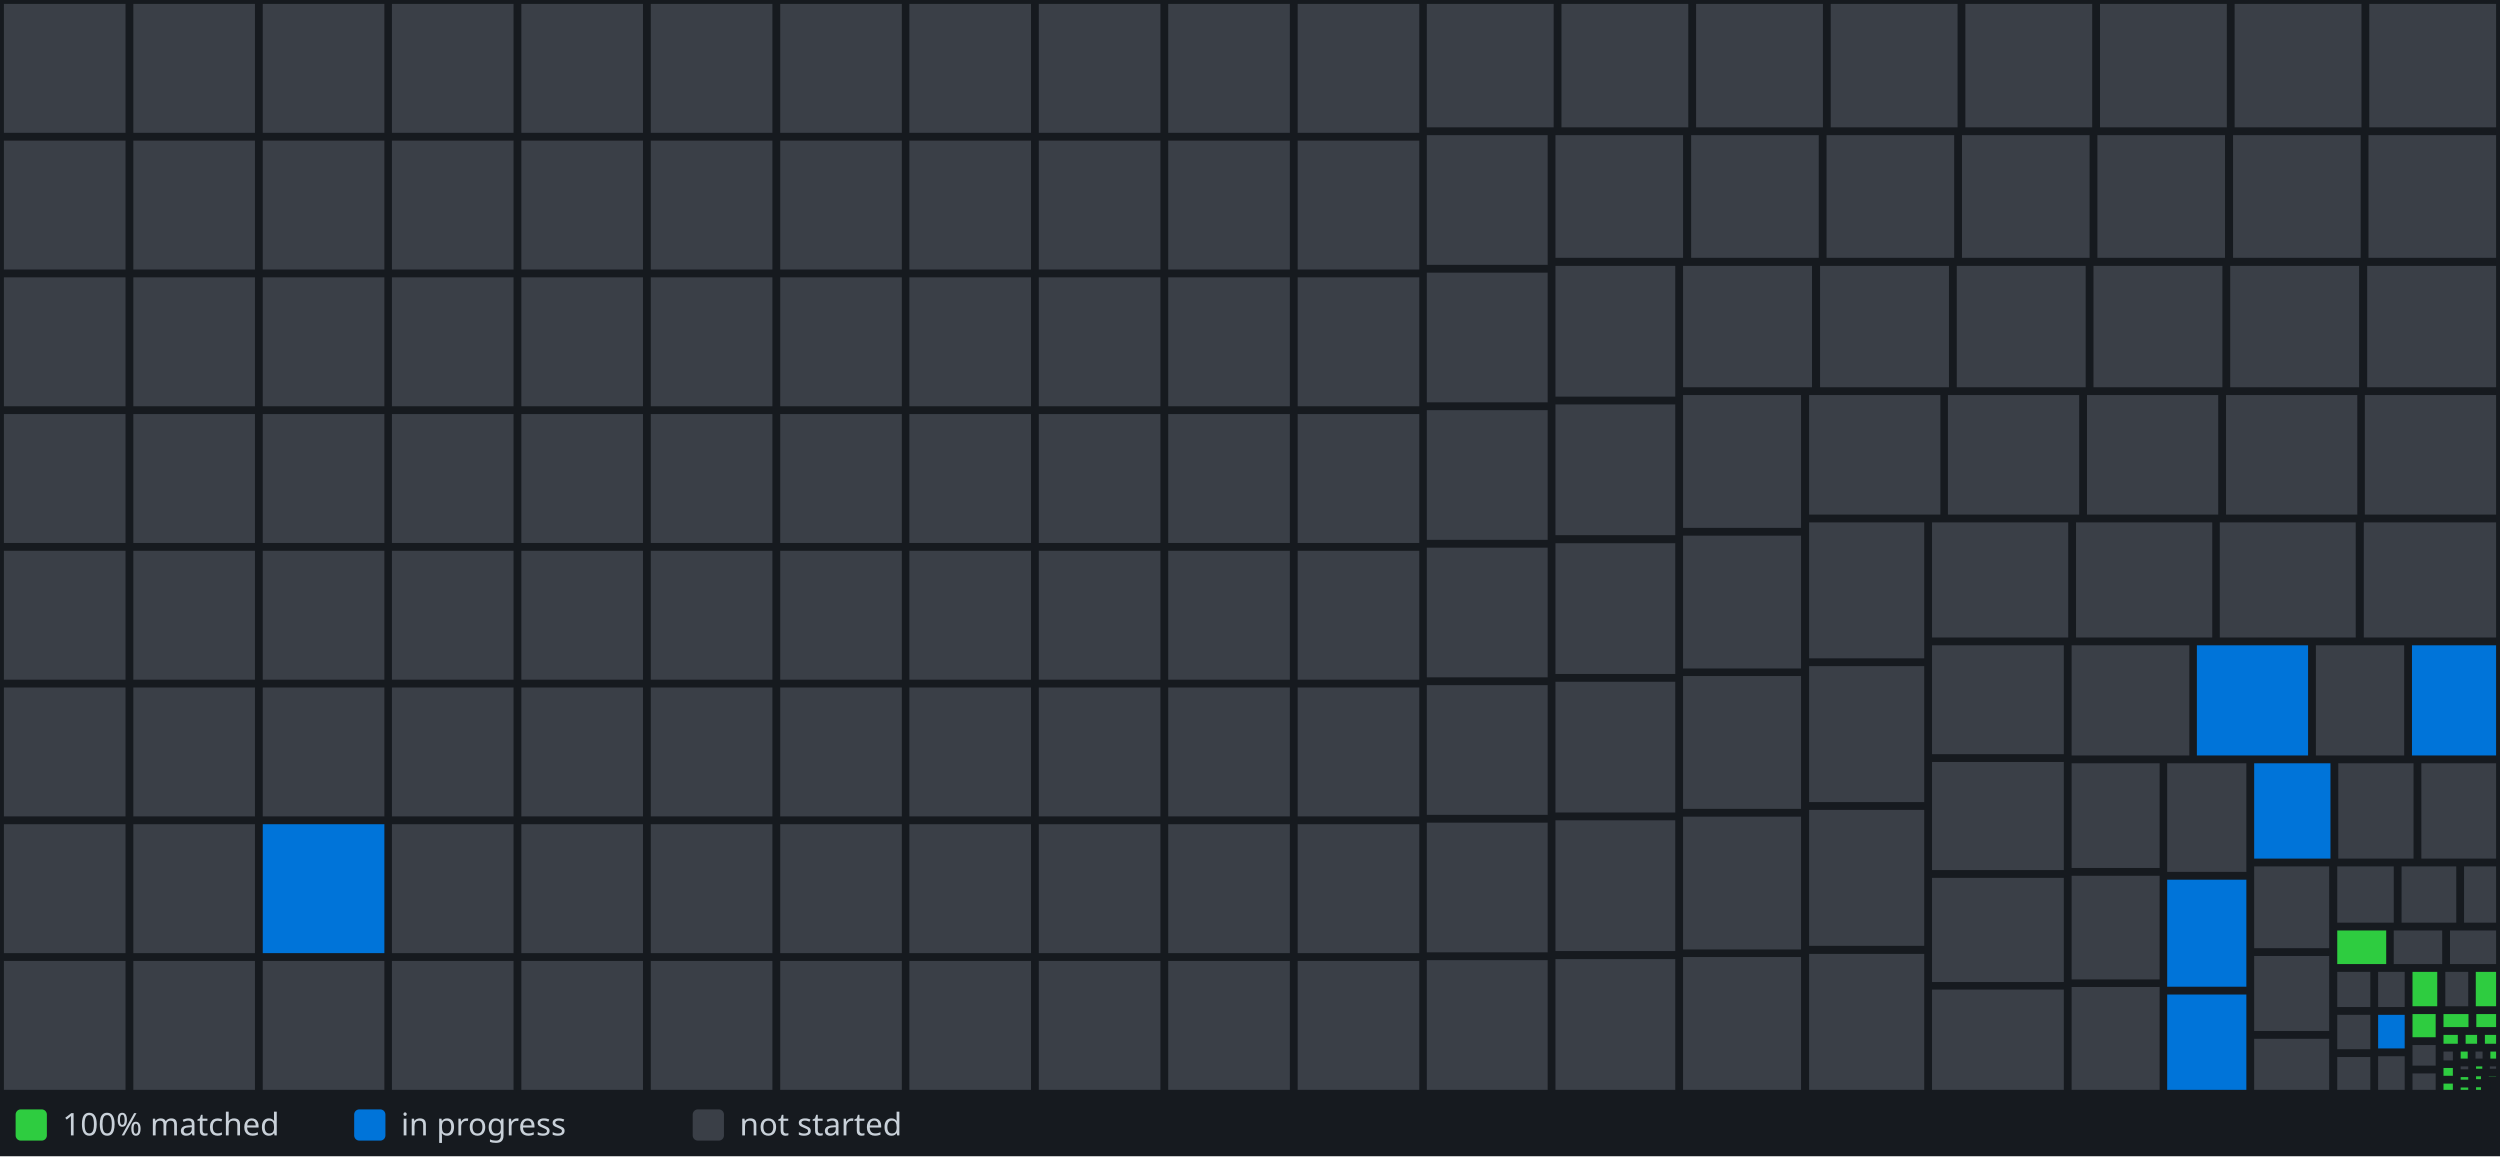
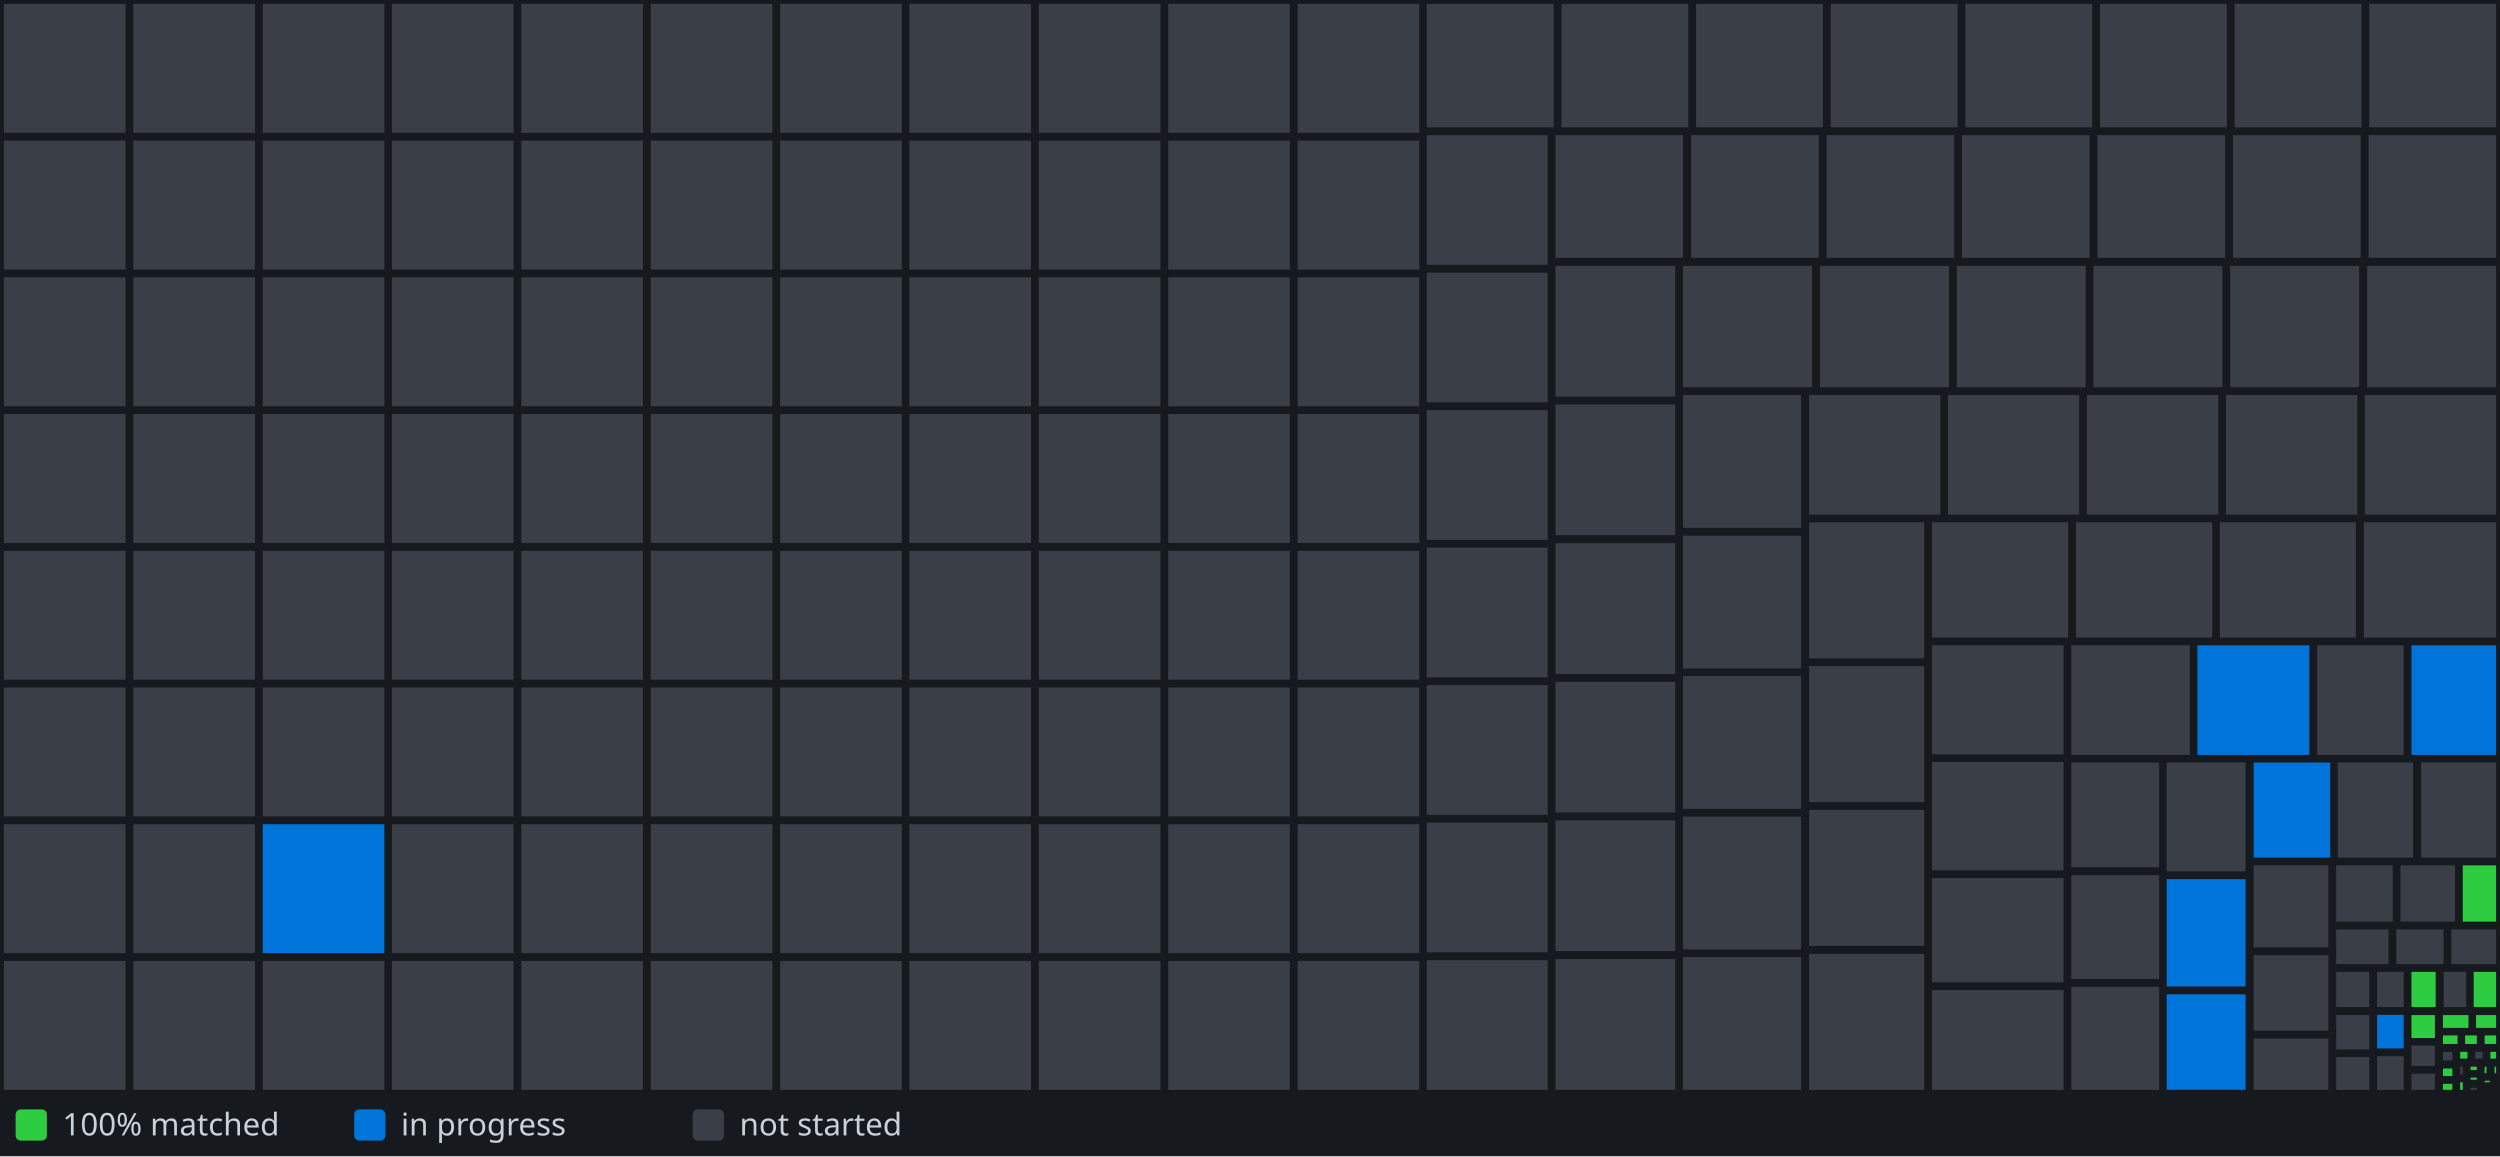
<svg xmlns="http://www.w3.org/2000/svg" width="960" height="444" viewBox="0 0 960 444">
  <rect width="960" height="444" fill="#161a1f" />
  <rect x="1.0" y="1.0" width="47.7" height="50.5" fill="#3a3f47" stroke="#161a1f" />
  <rect x="1.0" y="53.5" width="47.7" height="50.5" fill="#3a3f47" stroke="#161a1f" />
  <rect x="1.0" y="106.0" width="47.7" height="50.5" fill="#3a3f47" stroke="#161a1f" />
  <rect x="1.0" y="158.5" width="47.7" height="50.5" fill="#3a3f47" stroke="#161a1f" />
  <rect x="1.0" y="211.0" width="47.7" height="50.5" fill="#3a3f47" stroke="#161a1f" />
  <rect x="1.0" y="263.5" width="47.7" height="50.5" fill="#3a3f47" stroke="#161a1f" />
  <rect x="1.0" y="316.0" width="47.7" height="50.5" fill="#3a3f47" stroke="#161a1f" />
  <rect x="1.0" y="368.5" width="47.7" height="50.5" fill="#3a3f47" stroke="#161a1f" />
  <rect x="50.7" y="1.0" width="47.7" height="50.5" fill="#3a3f47" stroke="#161a1f" />
  <rect x="50.7" y="53.5" width="47.7" height="50.5" fill="#3a3f47" stroke="#161a1f" />
  <rect x="50.7" y="106.0" width="47.7" height="50.5" fill="#3a3f47" stroke="#161a1f" />
  <rect x="50.7" y="158.5" width="47.7" height="50.5" fill="#3a3f47" stroke="#161a1f" />
  <rect x="50.7" y="211.0" width="47.7" height="50.5" fill="#3a3f47" stroke="#161a1f" />
  <rect x="50.7" y="263.5" width="47.7" height="50.5" fill="#3a3f47" stroke="#161a1f" />
  <rect x="50.7" y="316.0" width="47.7" height="50.5" fill="#3a3f47" stroke="#161a1f" />
  <rect x="50.7" y="368.5" width="47.7" height="50.5" fill="#3a3f47" stroke="#161a1f" />
  <rect x="100.4" y="1.0" width="47.7" height="50.5" fill="#3a3f47" stroke="#161a1f" />
  <rect x="100.4" y="53.5" width="47.7" height="50.5" fill="#3a3f47" stroke="#161a1f" />
  <rect x="100.4" y="106.0" width="47.7" height="50.5" fill="#3a3f47" stroke="#161a1f" />
  <rect x="100.4" y="158.5" width="47.7" height="50.5" fill="#3a3f47" stroke="#161a1f" />
  <rect x="100.4" y="211.0" width="47.7" height="50.5" fill="#3a3f47" stroke="#161a1f" />
  <rect x="100.4" y="263.5" width="47.7" height="50.5" fill="#3a3f47" stroke="#161a1f" />
  <rect x="100.4" y="316.0" width="47.7" height="50.5" fill="#0074d9" stroke="#161a1f" />
  <rect x="100.4" y="368.5" width="47.7" height="50.5" fill="#3a3f47" stroke="#161a1f" />
  <rect x="150.0" y="1.0" width="47.7" height="50.5" fill="#3a3f47" stroke="#161a1f" />
  <rect x="150.0" y="53.5" width="47.7" height="50.5" fill="#3a3f47" stroke="#161a1f" />
  <rect x="150.0" y="106.0" width="47.7" height="50.5" fill="#3a3f47" stroke="#161a1f" />
  <rect x="150.0" y="158.5" width="47.7" height="50.5" fill="#3a3f47" stroke="#161a1f" />
  <rect x="150.0" y="211.0" width="47.7" height="50.5" fill="#3a3f47" stroke="#161a1f" />
  <rect x="150.0" y="263.5" width="47.7" height="50.5" fill="#3a3f47" stroke="#161a1f" />
  <rect x="150.0" y="316.0" width="47.7" height="50.5" fill="#3a3f47" stroke="#161a1f" />
  <rect x="150.0" y="368.5" width="47.7" height="50.5" fill="#3a3f47" stroke="#161a1f" />
  <rect x="199.7" y="1.0" width="47.7" height="50.5" fill="#3a3f47" stroke="#161a1f" />
  <rect x="199.7" y="53.5" width="47.7" height="50.5" fill="#3a3f47" stroke="#161a1f" />
  <rect x="199.7" y="106.0" width="47.7" height="50.5" fill="#3a3f47" stroke="#161a1f" />
  <rect x="199.7" y="158.5" width="47.7" height="50.5" fill="#3a3f47" stroke="#161a1f" />
  <rect x="199.7" y="211.0" width="47.7" height="50.5" fill="#3a3f47" stroke="#161a1f" />
  <rect x="199.7" y="263.5" width="47.7" height="50.5" fill="#3a3f47" stroke="#161a1f" />
  <rect x="199.7" y="316.0" width="47.7" height="50.5" fill="#3a3f47" stroke="#161a1f" />
  <rect x="199.7" y="368.5" width="47.7" height="50.5" fill="#3a3f47" stroke="#161a1f" />
  <rect x="249.4" y="1.0" width="47.7" height="50.5" fill="#3a3f47" stroke="#161a1f" />
  <rect x="249.4" y="53.5" width="47.7" height="50.5" fill="#3a3f47" stroke="#161a1f" />
  <rect x="249.4" y="106.0" width="47.7" height="50.5" fill="#3a3f47" stroke="#161a1f" />
  <rect x="249.4" y="158.5" width="47.7" height="50.5" fill="#3a3f47" stroke="#161a1f" />
  <rect x="249.4" y="211.0" width="47.7" height="50.5" fill="#3a3f47" stroke="#161a1f" />
  <rect x="249.4" y="263.5" width="47.7" height="50.5" fill="#3a3f47" stroke="#161a1f" />
  <rect x="249.4" y="316.0" width="47.7" height="50.5" fill="#3a3f47" stroke="#161a1f" />
  <rect x="249.4" y="368.5" width="47.7" height="50.5" fill="#3a3f47" stroke="#161a1f" />
  <rect x="299.1" y="1.0" width="47.7" height="50.5" fill="#3a3f47" stroke="#161a1f" />
  <rect x="299.1" y="53.5" width="47.7" height="50.5" fill="#3a3f47" stroke="#161a1f" />
  <rect x="299.1" y="106.0" width="47.7" height="50.5" fill="#3a3f47" stroke="#161a1f" />
  <rect x="299.1" y="158.5" width="47.7" height="50.5" fill="#3a3f47" stroke="#161a1f" />
  <rect x="299.1" y="211.0" width="47.7" height="50.5" fill="#3a3f47" stroke="#161a1f" />
  <rect x="299.1" y="263.5" width="47.7" height="50.5" fill="#3a3f47" stroke="#161a1f" />
  <rect x="299.1" y="316.0" width="47.7" height="50.5" fill="#3a3f47" stroke="#161a1f" />
  <rect x="299.1" y="368.5" width="47.7" height="50.5" fill="#3a3f47" stroke="#161a1f" />
  <rect x="348.7" y="1.0" width="47.7" height="50.5" fill="#3a3f47" stroke="#161a1f" />
  <rect x="348.7" y="53.5" width="47.7" height="50.5" fill="#3a3f47" stroke="#161a1f" />
  <rect x="348.7" y="106.0" width="47.7" height="50.5" fill="#3a3f47" stroke="#161a1f" />
  <rect x="348.7" y="158.5" width="47.7" height="50.5" fill="#3a3f47" stroke="#161a1f" />
  <rect x="348.7" y="211.0" width="47.7" height="50.5" fill="#3a3f47" stroke="#161a1f" />
  <rect x="348.7" y="263.5" width="47.7" height="50.5" fill="#3a3f47" stroke="#161a1f" />
  <rect x="348.7" y="316.0" width="47.7" height="50.5" fill="#3a3f47" stroke="#161a1f" />
  <rect x="348.7" y="368.5" width="47.7" height="50.5" fill="#3a3f47" stroke="#161a1f" />
  <rect x="398.4" y="1.0" width="47.7" height="50.5" fill="#3a3f47" stroke="#161a1f" />
  <rect x="398.4" y="53.5" width="47.7" height="50.5" fill="#3a3f47" stroke="#161a1f" />
  <rect x="398.4" y="106.0" width="47.7" height="50.5" fill="#3a3f47" stroke="#161a1f" />
  <rect x="398.4" y="158.5" width="47.7" height="50.5" fill="#3a3f47" stroke="#161a1f" />
  <rect x="398.4" y="211.0" width="47.7" height="50.5" fill="#3a3f47" stroke="#161a1f" />
  <rect x="398.4" y="263.5" width="47.7" height="50.5" fill="#3a3f47" stroke="#161a1f" />
  <rect x="398.4" y="316.0" width="47.7" height="50.5" fill="#3a3f47" stroke="#161a1f" />
  <rect x="398.4" y="368.5" width="47.7" height="50.5" fill="#3a3f47" stroke="#161a1f" />
  <rect x="448.1" y="1.0" width="47.7" height="50.5" fill="#3a3f47" stroke="#161a1f" />
  <rect x="448.1" y="53.5" width="47.7" height="50.5" fill="#3a3f47" stroke="#161a1f" />
  <rect x="448.1" y="106.0" width="47.7" height="50.5" fill="#3a3f47" stroke="#161a1f" />
  <rect x="448.1" y="158.5" width="47.7" height="50.5" fill="#3a3f47" stroke="#161a1f" />
  <rect x="448.1" y="211.0" width="47.7" height="50.5" fill="#3a3f47" stroke="#161a1f" />
  <rect x="448.1" y="263.5" width="47.7" height="50.5" fill="#3a3f47" stroke="#161a1f" />
  <rect x="448.1" y="316.0" width="47.7" height="50.5" fill="#3a3f47" stroke="#161a1f" />
  <rect x="448.1" y="368.5" width="47.7" height="50.5" fill="#3a3f47" stroke="#161a1f" />
  <rect x="497.8" y="1.0" width="47.7" height="50.5" fill="#3a3f47" stroke="#161a1f" />
  <rect x="497.8" y="53.5" width="47.7" height="50.5" fill="#3a3f47" stroke="#161a1f" />
  <rect x="497.8" y="106.0" width="47.7" height="50.5" fill="#3a3f47" stroke="#161a1f" />
  <rect x="497.8" y="158.5" width="47.7" height="50.5" fill="#3a3f47" stroke="#161a1f" />
  <rect x="497.8" y="211.0" width="47.7" height="50.5" fill="#3a3f47" stroke="#161a1f" />
  <rect x="497.8" y="263.5" width="47.7" height="50.5" fill="#3a3f47" stroke="#161a1f" />
  <rect x="497.8" y="316.0" width="47.7" height="50.5" fill="#3a3f47" stroke="#161a1f" />
  <rect x="497.8" y="368.5" width="47.7" height="50.5" fill="#3a3f47" stroke="#161a1f" />
  <rect x="547.4" y="1.0" width="49.7" height="48.4" fill="#3a3f47" stroke="#161a1f" />
  <rect x="599.1" y="1.0" width="49.7" height="48.4" fill="#3a3f47" stroke="#161a1f" />
  <rect x="650.8" y="1.0" width="49.7" height="48.4" fill="#3a3f47" stroke="#161a1f" />
  <rect x="702.5" y="1.0" width="49.7" height="48.4" fill="#3a3f47" stroke="#161a1f" />
  <rect x="754.2" y="1.0" width="49.7" height="48.4" fill="#3a3f47" stroke="#161a1f" />
  <rect x="805.9" y="1.0" width="49.7" height="48.4" fill="#3a3f47" stroke="#161a1f" />
  <rect x="857.6" y="1.0" width="49.7" height="48.4" fill="#3a3f47" stroke="#161a1f" />
  <rect x="909.3" y="1.0" width="49.7" height="48.4" fill="#3a3f47" stroke="#161a1f" />
  <rect x="547.4" y="51.4" width="47.4" height="50.8" fill="#3a3f47" stroke="#161a1f" />
  <rect x="547.4" y="104.2" width="47.4" height="50.8" fill="#3a3f47" stroke="#161a1f" />
  <rect x="547.4" y="157.0" width="47.4" height="50.8" fill="#3a3f47" stroke="#161a1f" />
  <rect x="547.4" y="209.8" width="47.4" height="50.8" fill="#3a3f47" stroke="#161a1f" />
  <rect x="547.4" y="262.6" width="47.4" height="50.8" fill="#3a3f47" stroke="#161a1f" />
  <rect x="547.4" y="315.4" width="47.4" height="50.8" fill="#3a3f47" stroke="#161a1f" />
  <rect x="547.4" y="368.2" width="47.4" height="50.8" fill="#3a3f47" stroke="#161a1f" />
  <rect x="596.8" y="51.4" width="50.0" height="48.1" fill="#3a3f47" stroke="#161a1f" />
  <rect x="648.9" y="51.4" width="50.0" height="48.1" fill="#3a3f47" stroke="#161a1f" />
  <rect x="700.9" y="51.4" width="50.0" height="48.1" fill="#3a3f47" stroke="#161a1f" />
  <rect x="752.9" y="51.4" width="50.0" height="48.1" fill="#3a3f47" stroke="#161a1f" />
  <rect x="804.9" y="51.4" width="50.0" height="48.1" fill="#3a3f47" stroke="#161a1f" />
  <rect x="857.0" y="51.4" width="50.0" height="48.1" fill="#3a3f47" stroke="#161a1f" />
  <rect x="909.0" y="51.4" width="50.0" height="48.1" fill="#3a3f47" stroke="#161a1f" />
  <rect x="596.8" y="101.6" width="47.0" height="51.2" fill="#3a3f47" stroke="#161a1f" />
  <rect x="596.8" y="154.8" width="47.0" height="51.2" fill="#3a3f47" stroke="#161a1f" />
  <rect x="596.8" y="208.1" width="47.0" height="51.2" fill="#3a3f47" stroke="#161a1f" />
  <rect x="596.8" y="261.3" width="47.0" height="51.2" fill="#3a3f47" stroke="#161a1f" />
  <rect x="596.8" y="314.5" width="47.0" height="51.2" fill="#3a3f47" stroke="#161a1f" />
  <rect x="596.8" y="367.8" width="47.0" height="51.2" fill="#3a3f47" stroke="#161a1f" />
  <rect x="645.8" y="101.6" width="50.5" height="47.6" fill="#3a3f47" stroke="#161a1f" />
  <rect x="698.4" y="101.6" width="50.5" height="47.6" fill="#3a3f47" stroke="#161a1f" />
  <rect x="750.9" y="101.6" width="50.5" height="47.6" fill="#3a3f47" stroke="#161a1f" />
  <rect x="803.4" y="101.6" width="50.5" height="47.6" fill="#3a3f47" stroke="#161a1f" />
  <rect x="855.9" y="101.6" width="50.5" height="47.6" fill="#3a3f47" stroke="#161a1f" />
  <rect x="908.5" y="101.6" width="50.5" height="47.6" fill="#3a3f47" stroke="#161a1f" />
  <rect x="645.8" y="151.2" width="46.3" height="52.0" fill="#3a3f47" stroke="#161a1f" />
  <rect x="645.8" y="205.2" width="46.3" height="52.0" fill="#3a3f47" stroke="#161a1f" />
  <rect x="645.8" y="259.1" width="46.3" height="52.0" fill="#3a3f47" stroke="#161a1f" />
  <rect x="645.8" y="313.1" width="46.3" height="52.0" fill="#3a3f47" stroke="#161a1f" />
  <rect x="645.8" y="367.0" width="46.3" height="52.0" fill="#3a3f47" stroke="#161a1f" />
  <rect x="694.2" y="151.2" width="51.4" height="46.9" fill="#3a3f47" stroke="#161a1f" />
  <rect x="747.5" y="151.2" width="51.4" height="46.9" fill="#3a3f47" stroke="#161a1f" />
  <rect x="800.9" y="151.2" width="51.4" height="46.9" fill="#3a3f47" stroke="#161a1f" />
  <rect x="854.3" y="151.2" width="51.4" height="46.9" fill="#3a3f47" stroke="#161a1f" />
  <rect x="907.6" y="151.2" width="51.4" height="46.9" fill="#3a3f47" stroke="#161a1f" />
  <rect x="694.2" y="200.1" width="45.2" height="53.2" fill="#3a3f47" stroke="#161a1f" />
  <rect x="694.2" y="255.3" width="45.2" height="53.2" fill="#3a3f47" stroke="#161a1f" />
  <rect x="694.2" y="310.5" width="45.2" height="53.2" fill="#3a3f47" stroke="#161a1f" />
  <rect x="694.2" y="365.8" width="45.2" height="53.2" fill="#3a3f47" stroke="#161a1f" />
  <rect x="741.4" y="200.1" width="53.3" height="45.2" fill="#3a3f47" stroke="#161a1f" />
  <rect x="796.7" y="200.1" width="53.3" height="45.2" fill="#3a3f47" stroke="#161a1f" />
  <rect x="851.9" y="200.1" width="53.2" height="45.2" fill="#3a3f47" stroke="#161a1f" />
  <rect x="907.2" y="200.1" width="51.8" height="45.2" fill="#3a3f47" stroke="#161a1f" />
-   <rect x="741.4" y="247.3" width="51.6" height="42.8" fill="#3a3f47" stroke="#161a1f" />
-   <rect x="741.4" y="292.1" width="51.6" height="42.5" fill="#3a3f47" stroke="#161a1f" />
-   <rect x="741.4" y="336.6" width="51.6" height="41.0" fill="#3a3f47" stroke="#161a1f" />
-   <rect x="741.4" y="379.5" width="51.6" height="39.5" fill="#3a3f47" stroke="#161a1f" />
-   <rect x="795.0" y="247.3" width="46.2" height="43.3" fill="#3a3f47" stroke="#161a1f" />
-   <rect x="843.1" y="247.3" width="43.7" height="43.3" fill="#0074d9" stroke="#161a1f" />
-   <rect x="888.8" y="247.3" width="34.9" height="43.3" fill="#3a3f47" stroke="#161a1f" />
-   <rect x="925.7" y="247.3" width="33.3" height="43.3" fill="#0074d9" stroke="#161a1f" />
-   <rect x="795.0" y="292.6" width="34.8" height="41.2" fill="#3a3f47" stroke="#161a1f" />
-   <rect x="795.0" y="335.8" width="34.8" height="40.8" fill="#3a3f47" stroke="#161a1f" />
-   <rect x="795.0" y="378.5" width="34.8" height="40.5" fill="#3a3f47" stroke="#161a1f" />
-   <rect x="831.7" y="292.6" width="31.4" height="42.7" fill="#3a3f47" stroke="#161a1f" />
-   <rect x="831.7" y="337.3" width="31.4" height="42.1" fill="#0074d9" stroke="#161a1f" />
-   <rect x="831.7" y="381.4" width="31.4" height="37.6" fill="#0074d9" stroke="#161a1f" />
-   <rect x="865.1" y="292.6" width="30.3" height="37.6" fill="#0074d9" stroke="#161a1f" />
-   <rect x="897.4" y="292.6" width="29.9" height="37.6" fill="#3a3f47" stroke="#161a1f" />
-   <rect x="929.3" y="292.6" width="29.7" height="37.6" fill="#3a3f47" stroke="#161a1f" />
-   <rect x="865.1" y="332.2" width="29.8" height="32.4" fill="#3a3f47" stroke="#161a1f" />
-   <rect x="865.1" y="366.6" width="29.8" height="29.8" fill="#3a3f47" stroke="#161a1f" />
-   <rect x="865.1" y="398.4" width="29.8" height="20.6" fill="#3a3f47" stroke="#161a1f" />
-   <rect x="897.0" y="332.2" width="22.7" height="22.6" fill="#3a3f47" stroke="#161a1f" />
-   <rect x="921.7" y="332.2" width="22.0" height="22.6" fill="#3a3f47" stroke="#161a1f" />
-   <rect x="945.7" y="332.2" width="13.3" height="22.6" fill="#3a3f47" stroke="#161a1f" />
-   <rect x="897.0" y="356.8" width="19.8" height="13.9" fill="#2ecc40" stroke="#161a1f" />
-   <rect x="918.7" y="356.8" width="19.6" height="13.9" fill="#3a3f47" stroke="#161a1f" />
-   <rect x="940.3" y="356.8" width="18.7" height="13.9" fill="#3a3f47" stroke="#161a1f" />
-   <rect x="897.0" y="372.7" width="13.7" height="14.5" fill="#3a3f47" stroke="#161a1f" />
-   <rect x="897.0" y="389.2" width="13.7" height="14.2" fill="#3a3f47" stroke="#161a1f" />
-   <rect x="897.0" y="405.4" width="13.7" height="13.6" fill="#3a3f47" stroke="#161a1f" />
-   <rect x="912.7" y="372.7" width="11.2" height="14.5" fill="#3a3f47" stroke="#161a1f" />
-   <rect x="912.7" y="389.2" width="11.2" height="13.9" fill="#0074d9" stroke="#161a1f" />
-   <rect x="912.7" y="405.1" width="11.2" height="13.9" fill="#3a3f47" stroke="#161a1f" />
-   <rect x="925.9" y="372.7" width="10.5" height="14.2" fill="#2ecc40" stroke="#161a1f" />
-   <rect x="938.5" y="372.7" width="9.8" height="14.2" fill="#3a3f47" stroke="#161a1f" />
-   <rect x="950.2" y="372.7" width="8.8" height="14.2" fill="#2ecc40" stroke="#161a1f" />
-   <rect x="925.9" y="388.9" width="9.9" height="9.9" fill="#2ecc40" stroke="#161a1f" />
-   <rect x="925.9" y="400.8" width="9.9" height="8.9" fill="#3a3f47" stroke="#161a1f" />
-   <rect x="925.9" y="411.7" width="9.9" height="7.3" fill="#3a3f47" stroke="#161a1f" />
-   <rect x="937.8" y="388.9" width="10.6" height="6.0" fill="#2ecc40" stroke="#161a1f" />
-   <rect x="950.4" y="388.9" width="8.6" height="6.0" fill="#2ecc40" stroke="#161a1f" />
-   <rect x="937.8" y="396.9" width="6.5" height="4.4" fill="#2ecc40" stroke="#161a1f" />
-   <rect x="946.3" y="396.9" width="5.4" height="4.4" fill="#2ecc40" stroke="#161a1f" />
-   <rect x="953.7" y="396.9" width="5.3" height="4.4" fill="#2ecc40" stroke="#161a1f" />
-   <rect x="937.8" y="403.3" width="4.6" height="4.4" fill="#3a3f47" stroke="#161a1f" />
-   <rect x="937.8" y="409.6" width="4.6" height="4.0" fill="#2ecc40" stroke="#161a1f" />
-   <rect x="937.8" y="415.6" width="4.6" height="3.4" fill="#2ecc40" stroke="#161a1f" />
-   <rect x="944.4" y="403.3" width="3.7" height="3.7" fill="#2ecc40" stroke="#161a1f" />
-   <rect x="950.1" y="403.3" width="3.7" height="3.7" fill="#3a3f47" stroke="#161a1f" />
-   <rect x="955.8" y="403.3" width="3.2" height="3.7" fill="#2ecc40" stroke="#161a1f" />
-   <rect x="944.4" y="409.0" width="3.9" height="2.1" fill="#3a3f47" stroke="#161a1f" />
-   <rect x="944.4" y="413.1" width="3.9" height="2.0" fill="#2ecc40" stroke="#161a1f" />
-   <rect x="944.4" y="417.1" width="3.9" height="1.9" fill="#2ecc40" stroke="#161a1f" />
-   <rect x="950.3" y="409.0" width="3.4" height="1.9" fill="#2ecc40" stroke="#161a1f" />
-   <rect x="955.6" y="409.0" width="3.4" height="1.9" fill="#3a3f47" stroke="#161a1f" />
-   <rect x="950.3" y="412.8" width="2.9" height="2.1" fill="#2ecc40" stroke="#161a1f" />
-   <rect x="950.3" y="417.0" width="2.9" height="2.0" fill="#2ecc40" stroke="#161a1f" />
-   <rect x="955.2" y="412.8" width="3.8" height="1.1" fill="#2ecc40" stroke="#161a1f" />
-   <rect x="955.2" y="415.9" width="0.8" height="3.1" fill="#2ecc40" stroke="#161a1f" />
-   <rect x="958.0" y="415.9" width="1.0" height="1.0" fill="#2ecc40" stroke="#161a1f" />
-   <rect x="958.0" y="418.8" width="0.0" height="0.2" fill="#2ecc40" stroke="#161a1f" />
-   <rect x="959.8" y="418.8" width="0.0" height="0.2" fill="#2ecc40" stroke="#161a1f" />
+   <rect x="741.4" y="247.3" width="51.5" height="42.9" fill="#3a3f47" stroke="#161a1f" />
+   <rect x="741.4" y="292.1" width="51.5" height="42.6" fill="#3a3f47" stroke="#161a1f" />
+   <rect x="741.4" y="336.7" width="51.5" height="41.0" fill="#3a3f47" stroke="#161a1f" />
+   <rect x="741.4" y="379.7" width="51.5" height="39.3" fill="#3a3f47" stroke="#161a1f" />
+   <rect x="794.9" y="247.3" width="46.5" height="43.1" fill="#3a3f47" stroke="#161a1f" />
+   <rect x="843.3" y="247.3" width="44.0" height="43.1" fill="#0074d9" stroke="#161a1f" />
+   <rect x="889.3" y="247.3" width="34.2" height="43.1" fill="#3a3f47" stroke="#161a1f" />
+   <rect x="925.5" y="247.3" width="33.5" height="43.1" fill="#0074d9" stroke="#161a1f" />
+   <rect x="794.9" y="292.3" width="34.7" height="41.2" fill="#3a3f47" stroke="#161a1f" />
+   <rect x="794.9" y="335.6" width="34.7" height="40.8" fill="#3a3f47" stroke="#161a1f" />
+   <rect x="794.9" y="378.4" width="34.7" height="40.6" fill="#3a3f47" stroke="#161a1f" />
+   <rect x="831.5" y="292.3" width="31.3" height="42.8" fill="#3a3f47" stroke="#161a1f" />
+   <rect x="831.5" y="337.1" width="31.3" height="42.2" fill="#0074d9" stroke="#161a1f" />
+   <rect x="831.5" y="381.3" width="31.3" height="37.7" fill="#0074d9" stroke="#161a1f" />
+   <rect x="864.9" y="292.3" width="30.4" height="37.5" fill="#0074d9" stroke="#161a1f" />
+   <rect x="897.2" y="292.3" width="29.9" height="37.5" fill="#3a3f47" stroke="#161a1f" />
+   <rect x="929.2" y="292.3" width="29.8" height="37.5" fill="#3a3f47" stroke="#161a1f" />
+   <rect x="864.9" y="331.8" width="29.7" height="32.5" fill="#3a3f47" stroke="#161a1f" />
+   <rect x="864.9" y="366.3" width="29.7" height="30.0" fill="#3a3f47" stroke="#161a1f" />
+   <rect x="864.9" y="398.3" width="29.7" height="20.7" fill="#3a3f47" stroke="#161a1f" />
+   <rect x="896.6" y="331.8" width="22.7" height="22.6" fill="#3a3f47" stroke="#161a1f" />
+   <rect x="921.3" y="331.8" width="21.9" height="22.6" fill="#3a3f47" stroke="#161a1f" />
+   <rect x="945.2" y="331.8" width="13.8" height="22.6" fill="#2ecc40" stroke="#161a1f" />
+   <rect x="896.6" y="356.4" width="21.1" height="14.3" fill="#3a3f47" stroke="#161a1f" />
+   <rect x="919.7" y="356.4" width="19.1" height="14.3" fill="#3a3f47" stroke="#161a1f" />
+   <rect x="940.8" y="356.4" width="18.2" height="14.3" fill="#3a3f47" stroke="#161a1f" />
+   <rect x="896.6" y="372.7" width="13.7" height="14.5" fill="#3a3f47" stroke="#161a1f" />
+   <rect x="896.6" y="389.3" width="13.7" height="14.2" fill="#3a3f47" stroke="#161a1f" />
+   <rect x="896.6" y="405.4" width="13.7" height="13.6" fill="#3a3f47" stroke="#161a1f" />
+   <rect x="912.3" y="372.7" width="11.2" height="14.5" fill="#3a3f47" stroke="#161a1f" />
+   <rect x="912.3" y="389.2" width="11.2" height="13.9" fill="#0074d9" stroke="#161a1f" />
+   <rect x="912.3" y="405.1" width="11.2" height="13.9" fill="#3a3f47" stroke="#161a1f" />
+   <rect x="925.5" y="372.7" width="10.3" height="14.5" fill="#2ecc40" stroke="#161a1f" />
+   <rect x="937.9" y="372.7" width="9.6" height="14.5" fill="#3a3f47" stroke="#161a1f" />
+   <rect x="949.4" y="372.7" width="9.6" height="14.5" fill="#2ecc40" stroke="#161a1f" />
+   <rect x="925.5" y="389.3" width="10.0" height="9.8" fill="#2ecc40" stroke="#161a1f" />
+   <rect x="925.5" y="401.0" width="10.0" height="8.8" fill="#3a3f47" stroke="#161a1f" />
+   <rect x="925.5" y="411.8" width="10.0" height="7.2" fill="#3a3f47" stroke="#161a1f" />
+   <rect x="937.6" y="389.3" width="10.8" height="5.9" fill="#2ecc40" stroke="#161a1f" />
+   <rect x="950.3" y="389.3" width="8.7" height="5.9" fill="#2ecc40" stroke="#161a1f" />
+   <rect x="937.6" y="397.1" width="6.6" height="4.3" fill="#2ecc40" stroke="#161a1f" />
+   <rect x="946.1" y="397.1" width="5.5" height="4.3" fill="#2ecc40" stroke="#161a1f" />
+   <rect x="953.6" y="397.1" width="5.4" height="4.3" fill="#2ecc40" stroke="#161a1f" />
+   <rect x="937.6" y="403.4" width="4.6" height="4.3" fill="#3a3f47" stroke="#161a1f" />
+   <rect x="937.6" y="409.8" width="4.6" height="3.9" fill="#2ecc40" stroke="#161a1f" />
+   <rect x="937.6" y="415.7" width="4.6" height="3.3" fill="#2ecc40" stroke="#161a1f" />
+   <rect x="944.2" y="403.4" width="3.8" height="3.6" fill="#2ecc40" stroke="#161a1f" />
+   <rect x="950.0" y="403.4" width="3.8" height="3.6" fill="#3a3f47" stroke="#161a1f" />
+   <rect x="955.8" y="403.4" width="3.2" height="3.6" fill="#2ecc40" stroke="#161a1f" />
+   <rect x="944.2" y="409.1" width="2.0" height="4.0" fill="#3a3f47" stroke="#161a1f" />
+   <rect x="944.2" y="415.1" width="2.0" height="3.9" fill="#2ecc40" stroke="#161a1f" />
+   <rect x="948.2" y="409.1" width="3.4" height="2.3" fill="#2ecc40" stroke="#161a1f" />
+   <rect x="948.2" y="413.3" width="3.4" height="1.8" fill="#2ecc40" stroke="#161a1f" />
+   <rect x="948.2" y="417.2" width="3.4" height="1.8" fill="#3a3f47" stroke="#161a1f" />
+   <rect x="953.6" y="409.1" width="1.7" height="3.5" fill="#2ecc40" stroke="#161a1f" />
+   <rect x="957.4" y="409.1" width="1.6" height="3.5" fill="#2ecc40" stroke="#161a1f" />
+   <rect x="953.6" y="414.5" width="3.0" height="1.6" fill="#2ecc40" stroke="#161a1f" />
+   <rect x="953.6" y="418.1" width="3.0" height="0.9" fill="#2ecc40" stroke="#161a1f" />
+   <rect x="958.6" y="414.5" width="0.4" height="1.7" fill="#2ecc40" stroke="#161a1f" />
+   <rect x="958.6" y="418.3" width="0.4" height="0.0" fill="#2ecc40" stroke="#161a1f" />
+   <rect x="958.6" y="419.9" width="0.4" height="0.0" fill="#2ecc40" stroke="#161a1f" />
  <rect x="6" y="426" width="12" height="12" rx="2" fill="#2ecc40" />
  <text x="24" y="436" font-family="sans-serif" font-size="12" fill="#c9d1d9">100% matched</text>
  <rect x="136" y="426" width="12" height="12" rx="2" fill="#0074d9" />
  <text x="154" y="436" font-family="sans-serif" font-size="12" fill="#c9d1d9">in progress</text>
  <rect x="266" y="426" width="12" height="12" rx="2" fill="#3a3f47" />
  <text x="284" y="436" font-family="sans-serif" font-size="12" fill="#c9d1d9">not started</text>
</svg>
